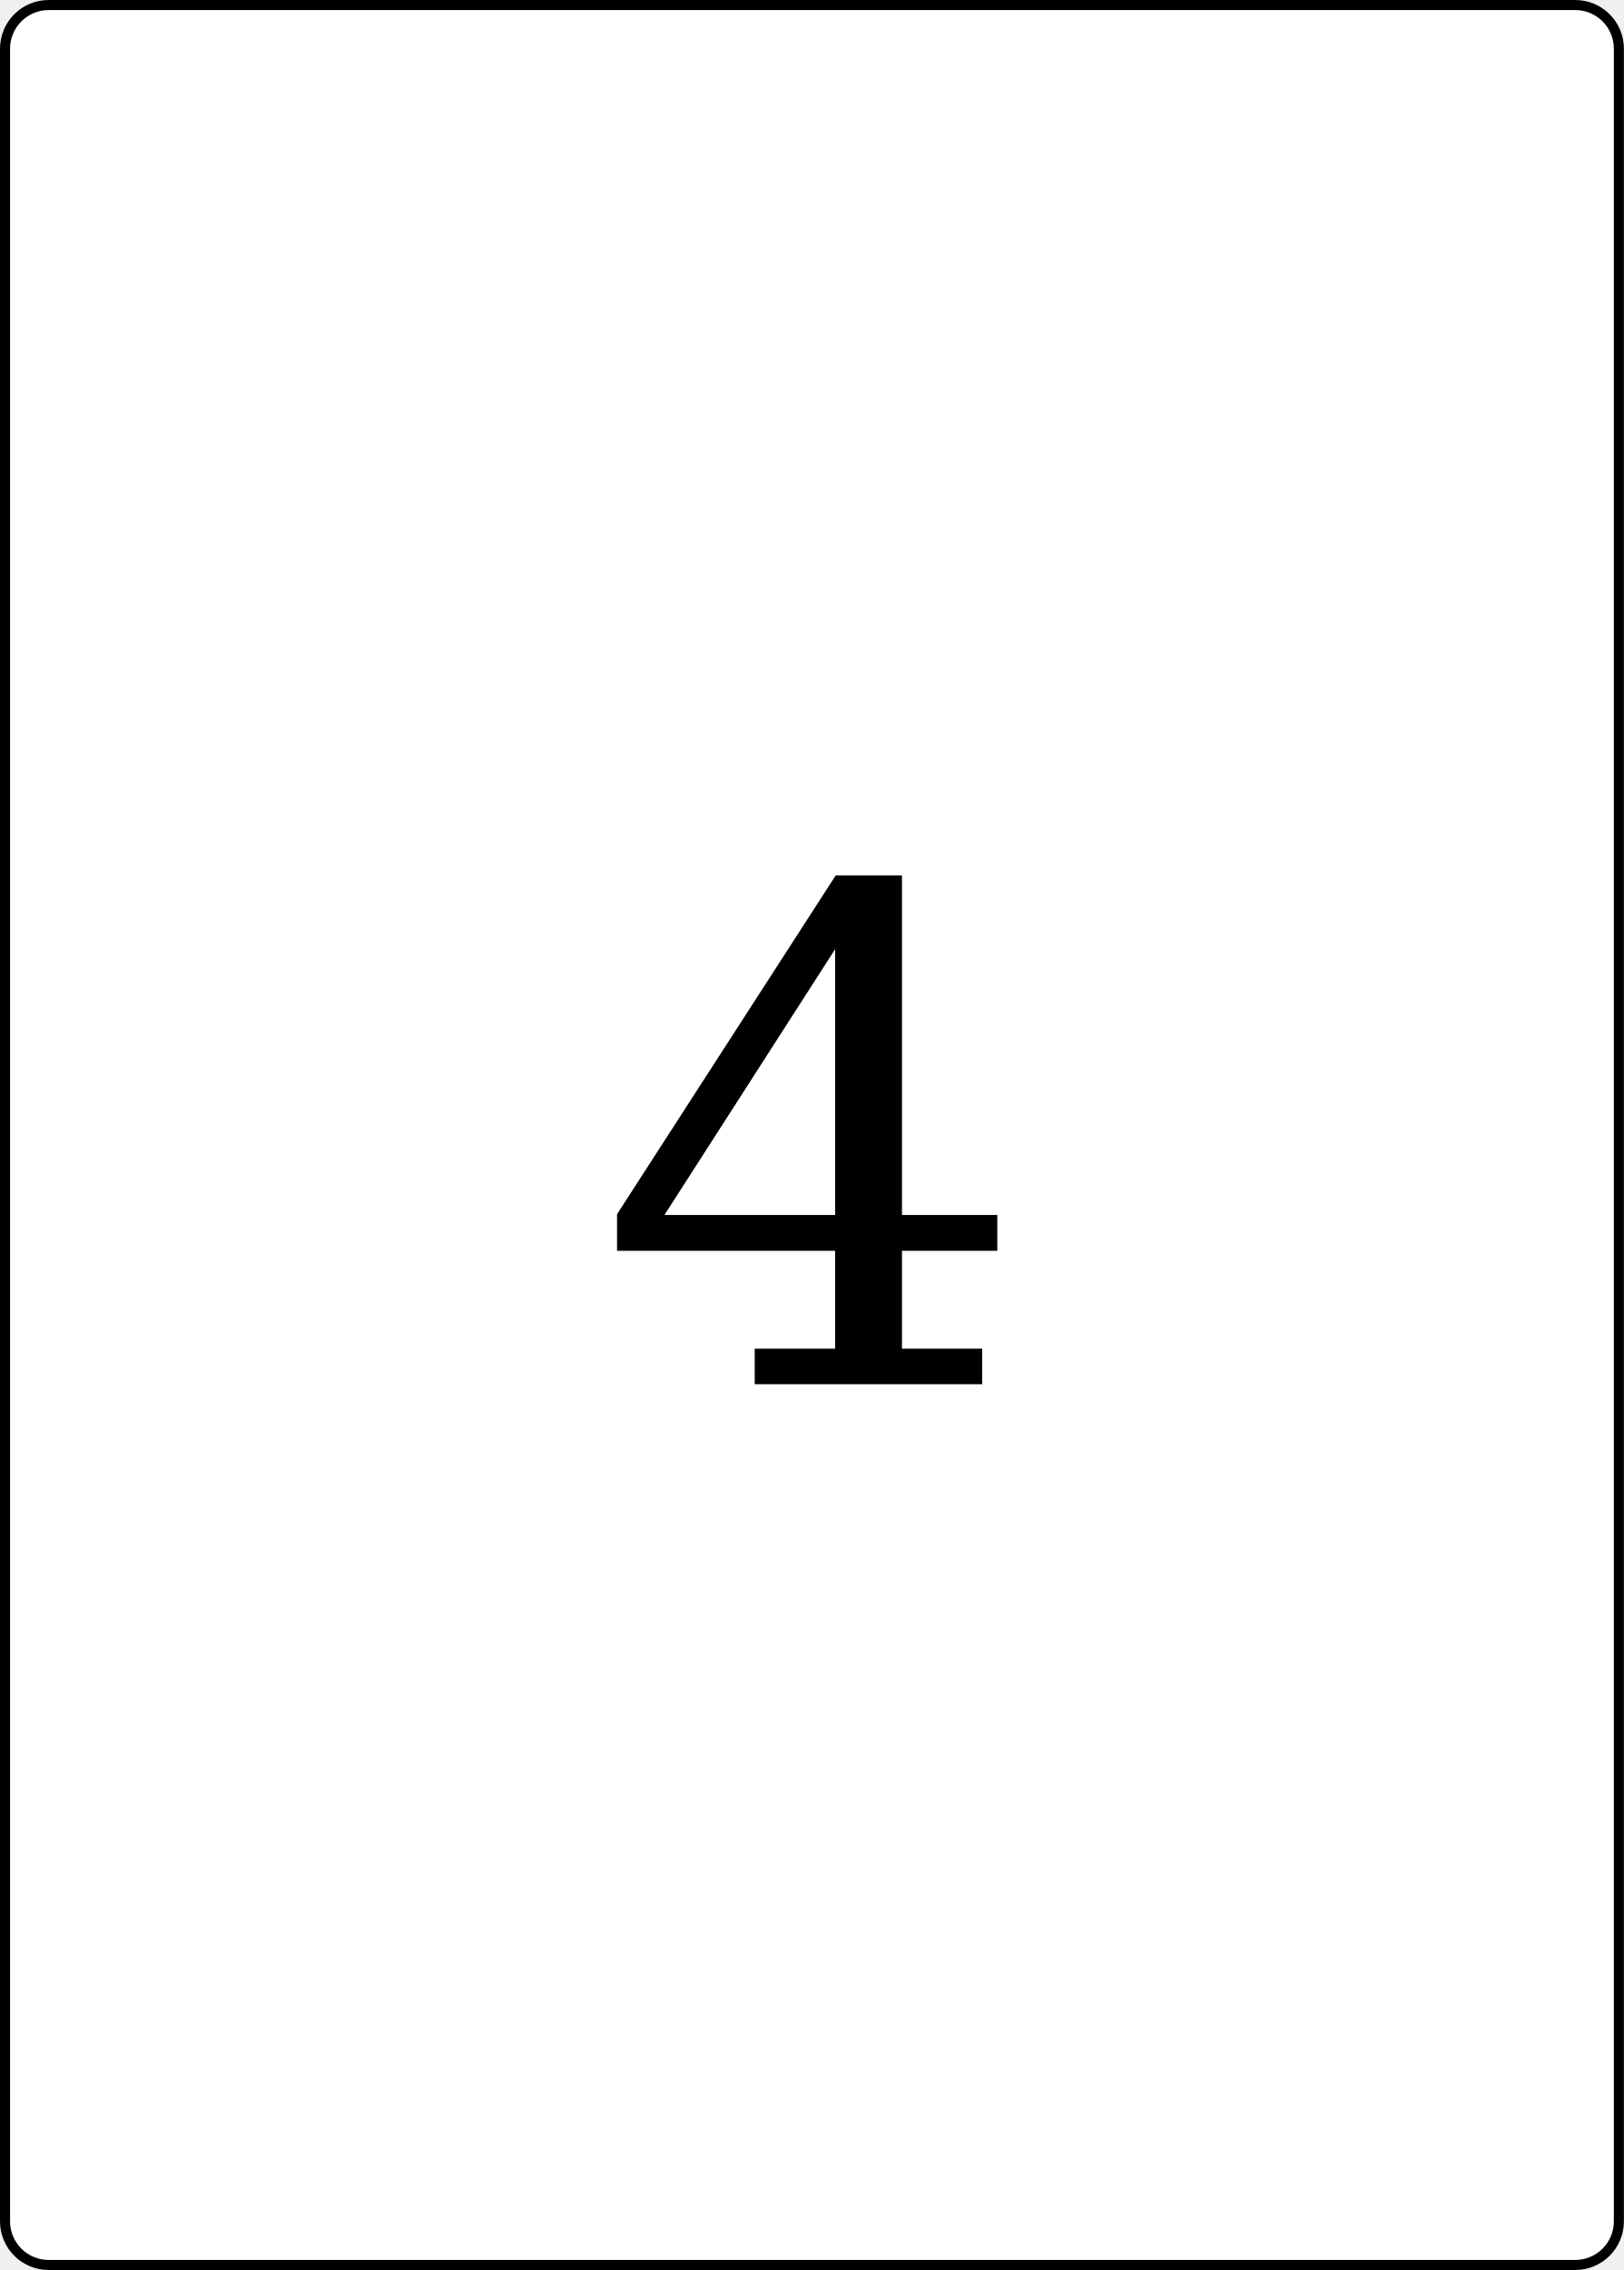
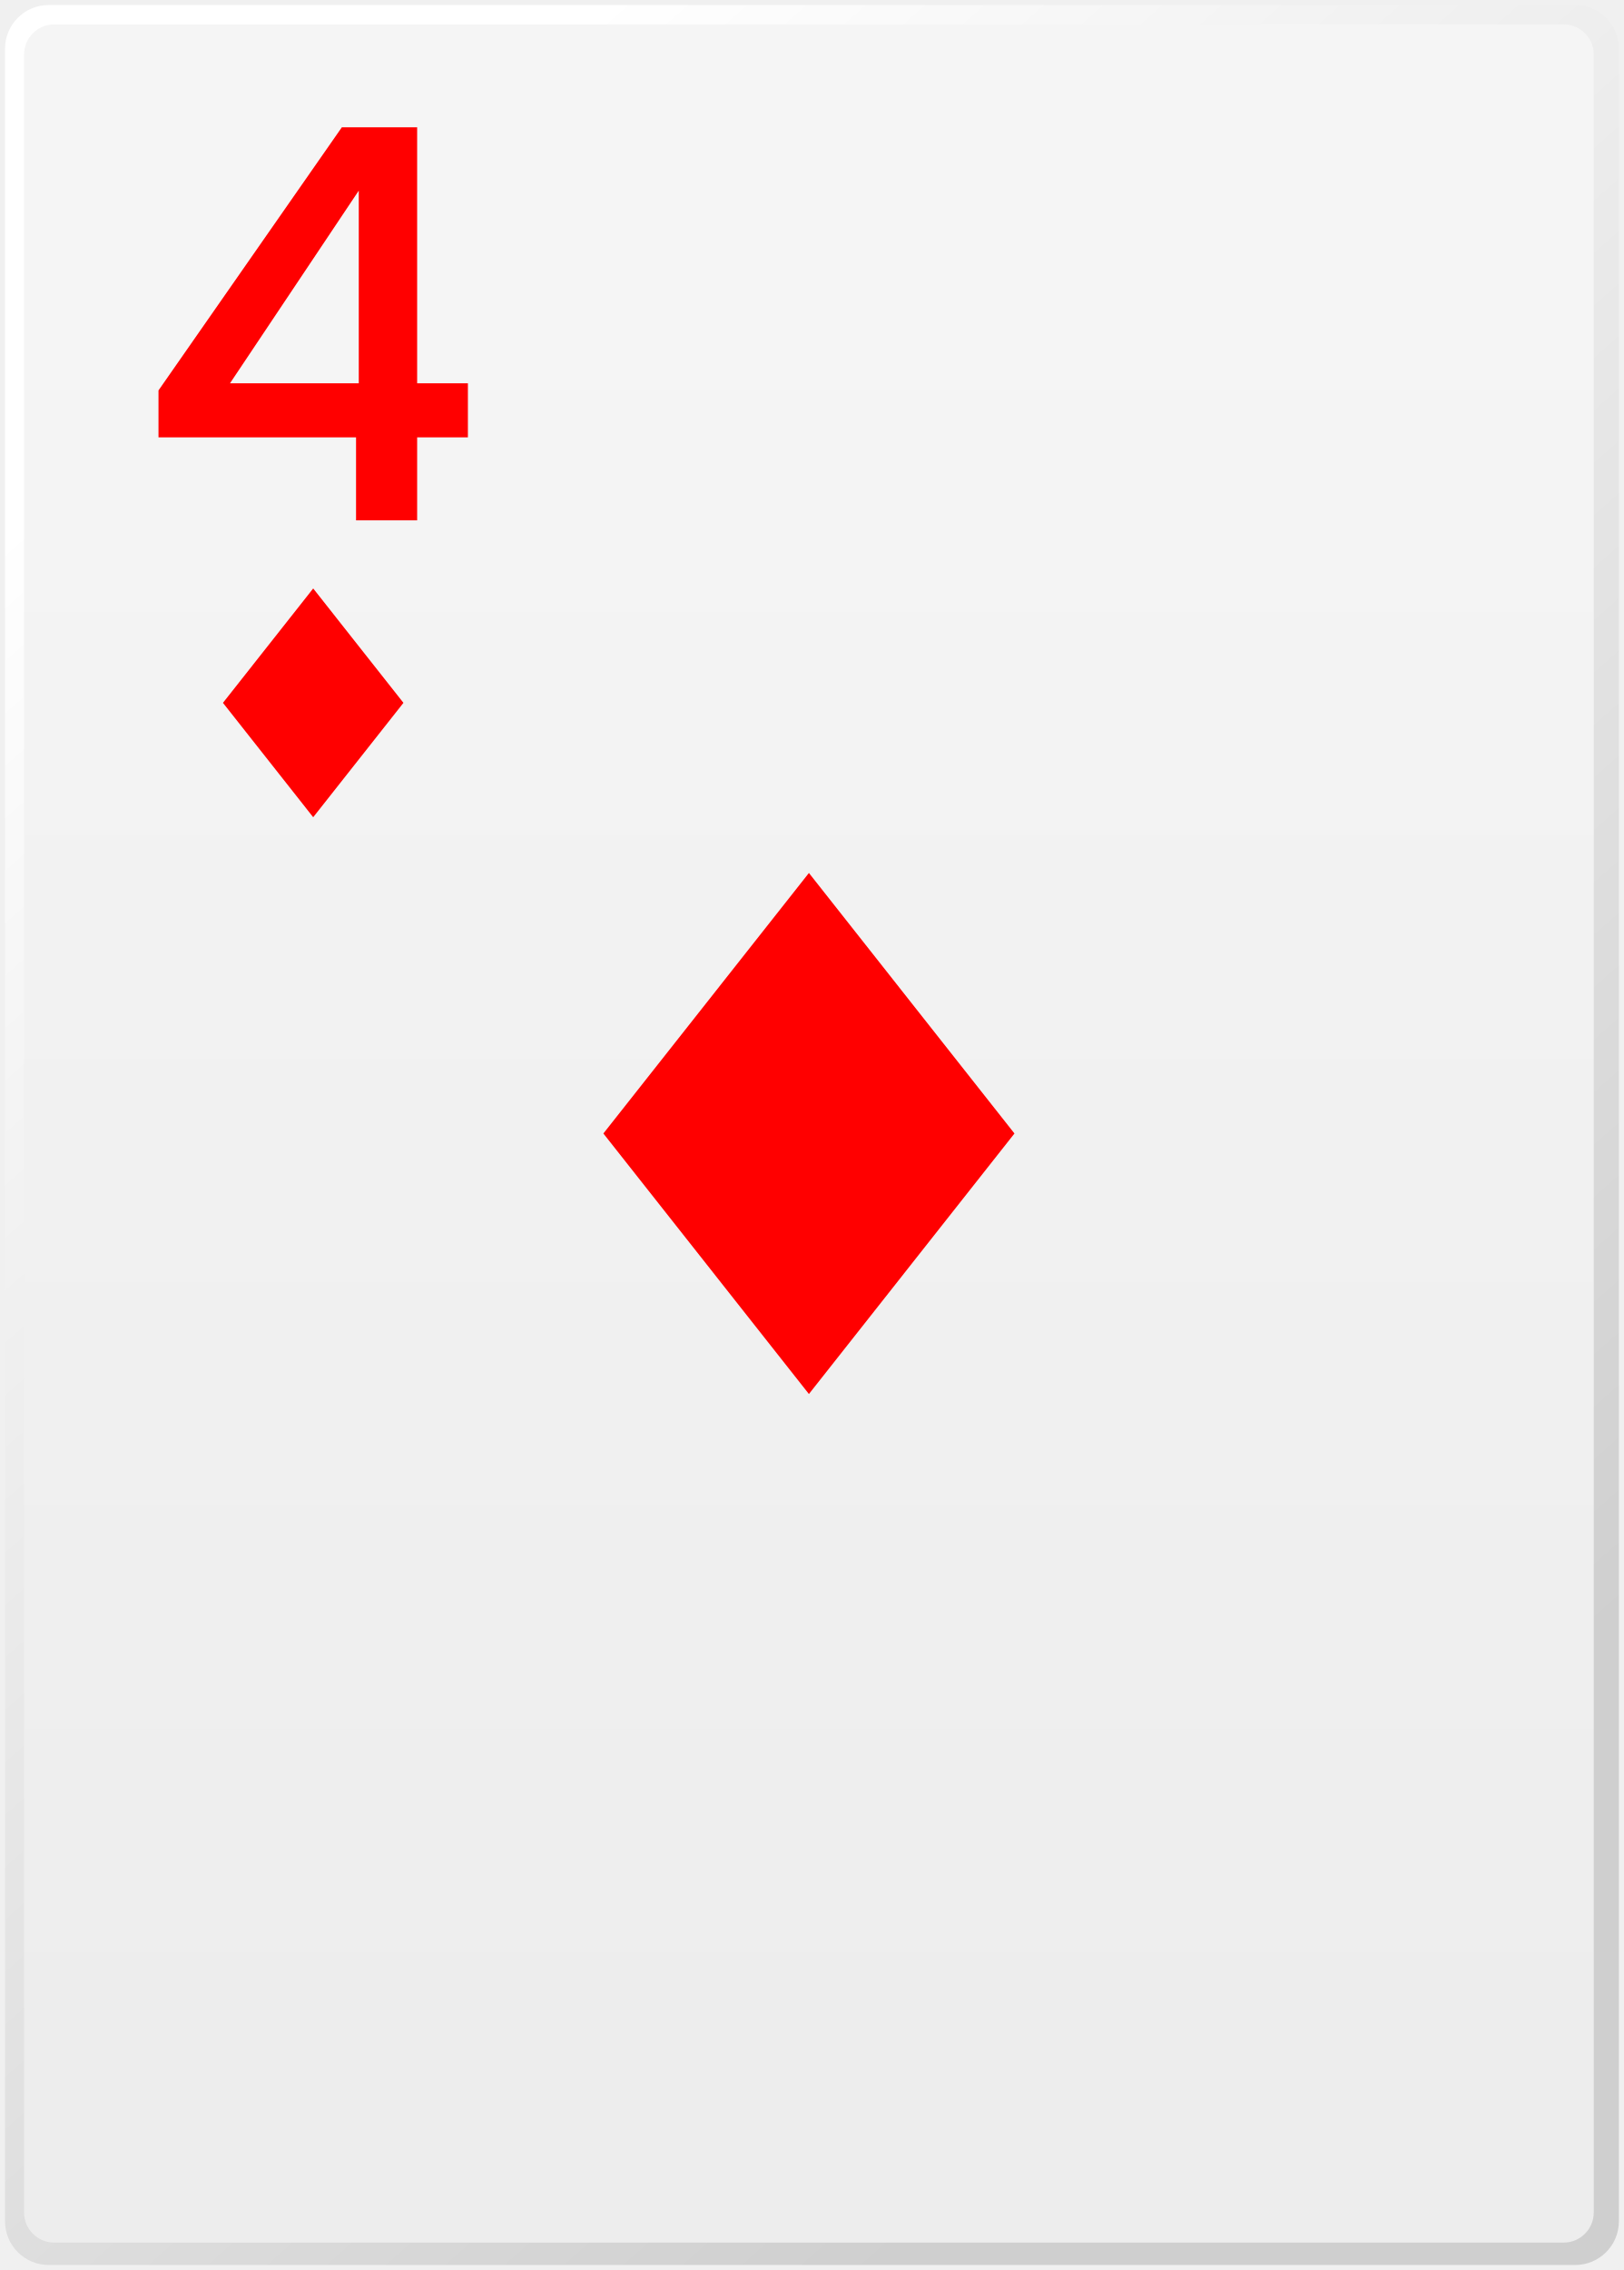
- <svg xmlns="http://www.w3.org/2000/svg" width="100.623mm" height="140.623mm" viewBox="0 0 100.623 140.623" version="1.1" id="svg1">
-   <defs id="defs1" />
+ <svg xmlns="http://www.w3.org/2000/svg" xmlns:xlink="http://www.w3.org/1999/xlink" width="100.623mm" height="140.623mm" viewBox="0 0 100.623 140.623" version="1.1" id="svg1">
+   <defs id="defs1">
+     <linearGradient id="linearGradient4">
+       <stop style="stop-color:#ededed;stop-opacity:1;" offset="0" id="stop4" />
+       <stop style="stop-color:#f5f5f5;stop-opacity:1;" offset="1" id="stop5" />
+     </linearGradient>
+     <linearGradient id="linearGradient2">
+       <stop style="stop-color:#cfcfcf;stop-opacity:1;" offset="0" id="stop2" />
+       <stop style="stop-color:#ffffff;stop-opacity:1;" offset="1" id="stop3" />
+     </linearGradient>
+     <linearGradient xlink:href="#linearGradient2" id="linearGradient3" x1="86.426" y1="112.671" x2="9.05" y2="25.113" gradientUnits="userSpaceOnUse" />
+     <linearGradient xlink:href="#linearGradient4" id="linearGradient5" x1="51.358" y1="127.829" x2="51.358" y2="17.195" gradientUnits="userSpaceOnUse" />
+   </defs>
  <g id="layer1">
-     <rect style="fill:#ffffff;stroke:#000000;stroke-width:0.623;stroke-linecap:round;stroke-linejoin:round;paint-order:markers fill stroke" id="rect1" width="100" height="140" x="0.312" y="0.312" rx="2.703" ry="2.703" />
-     <text xml:space="preserve" style="font-style:normal;font-weight:normal;font-size:42.451px;line-height:1.25;font-family:sans-serif;fill:#000000;fill-opacity:1;stroke:none;stroke-width:1.061" x="36.921" y="85.753" id="text1">
-       <tspan id="tspan1" style="font-style:normal;font-variant:normal;font-weight:normal;font-stretch:normal;font-family:'DejaVu Serif';-inkscape-font-specification:'DejaVu Serif';stroke-width:1.061" x="36.921" y="85.753">4</tspan>
+     <rect style="fill:url(#linearGradient3);stroke:none;stroke-width:0.623;stroke-linecap:round;stroke-linejoin:round;paint-order:markers fill stroke;fill-opacity:1" id="rect1" width="100" height="140" x="0.312" y="0.312" rx="2.703" ry="2.703" />
+     <rect style="fill:url(#linearGradient5);stroke:none;stroke-width:0.623;stroke-linecap:round;stroke-linejoin:round;paint-order:markers fill stroke;fill-opacity:1" id="rect2" width="97.265" height="137.414" x="1.491" y="1.511" rx="1.869" ry="1.869" />
+     <text xml:space="preserve" style="font-style:normal;font-weight:normal;font-size:42.451px;line-height:1.25;font-family:sans-serif;fill:#000000;fill-opacity:1;stroke:none;stroke-width:1.061" x="11.186" y="88.681" id="text5">
+       <tspan x="11.186" y="88.681" id="tspan8" />
    </text>
+     <text xml:space="preserve" style="font-style:normal;font-weight:normal;font-size:42.451px;line-height:1.25;font-family:sans-serif;fill:#000000;fill-opacity:1;stroke:none;stroke-width:1.061" x="11.639" y="101.803" id="text9">
+       <tspan id="tspan9" style="font-style:normal;font-variant:normal;font-weight:normal;font-stretch:normal;font-family:Poppins;-inkscape-font-specification:Poppins;stroke-width:1.061" x="11.639" y="101.803" />
+     </text>
+     <path id="rect10" style="fill:#ff0000;stroke-width:0.182;stroke-linecap:round;stroke-linejoin:round;paint-order:markers fill stroke" d="m 50.124,54.079 12.736,16.139 -12.736,16.139 -12.736,-16.139 z" />
+     <path id="path16" style="fill:#ff0000;stroke-width:0.08;stroke-linecap:round;stroke-linejoin:round;paint-order:markers fill stroke" d="m 19.407,36.454 5.592,7.086 -5.592,7.086 -5.592,-7.086 z" />
+     <path style="font-size:25.334px;line-height:1.25;font-family:Poppins;-inkscape-font-specification:Poppins;fill:#ff0000;stroke-width:0.845" d="M 9.821,27.093 V 24.185 L 21.182,7.886 h 4.666 V 23.745 h 3.145 v 3.348 h -3.145 v 5.14 H 22.062 V 27.093 Z M 22.231,11.809 14.251,23.745 h 7.98 z" id="text21" aria-label="4" />
  </g>
</svg>
